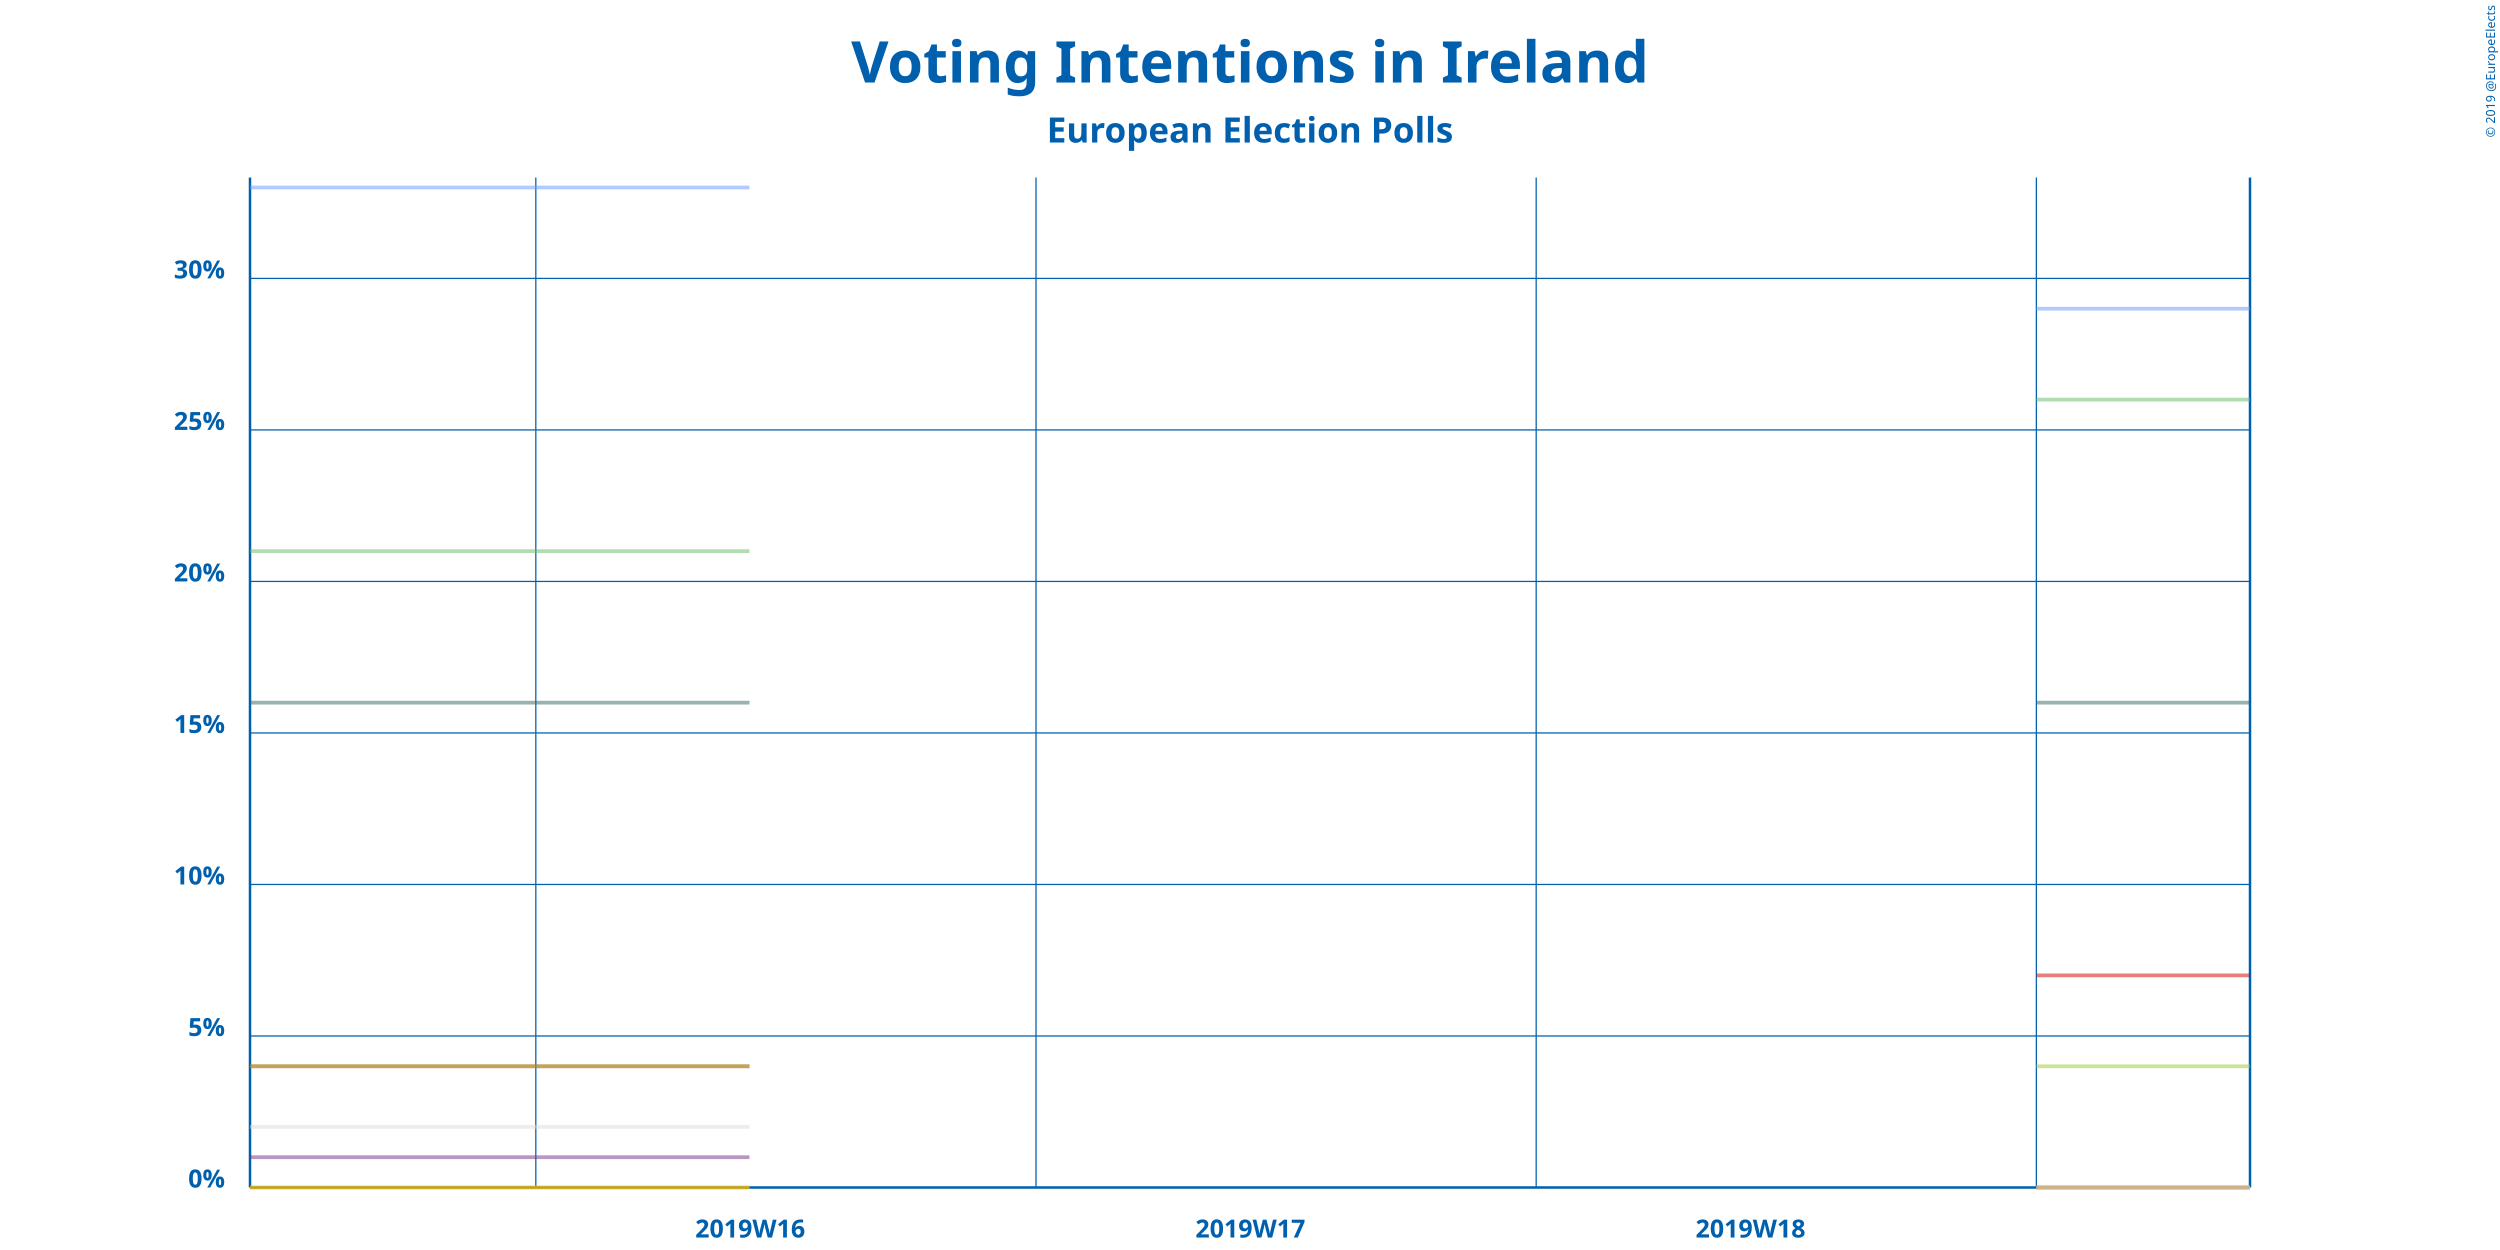
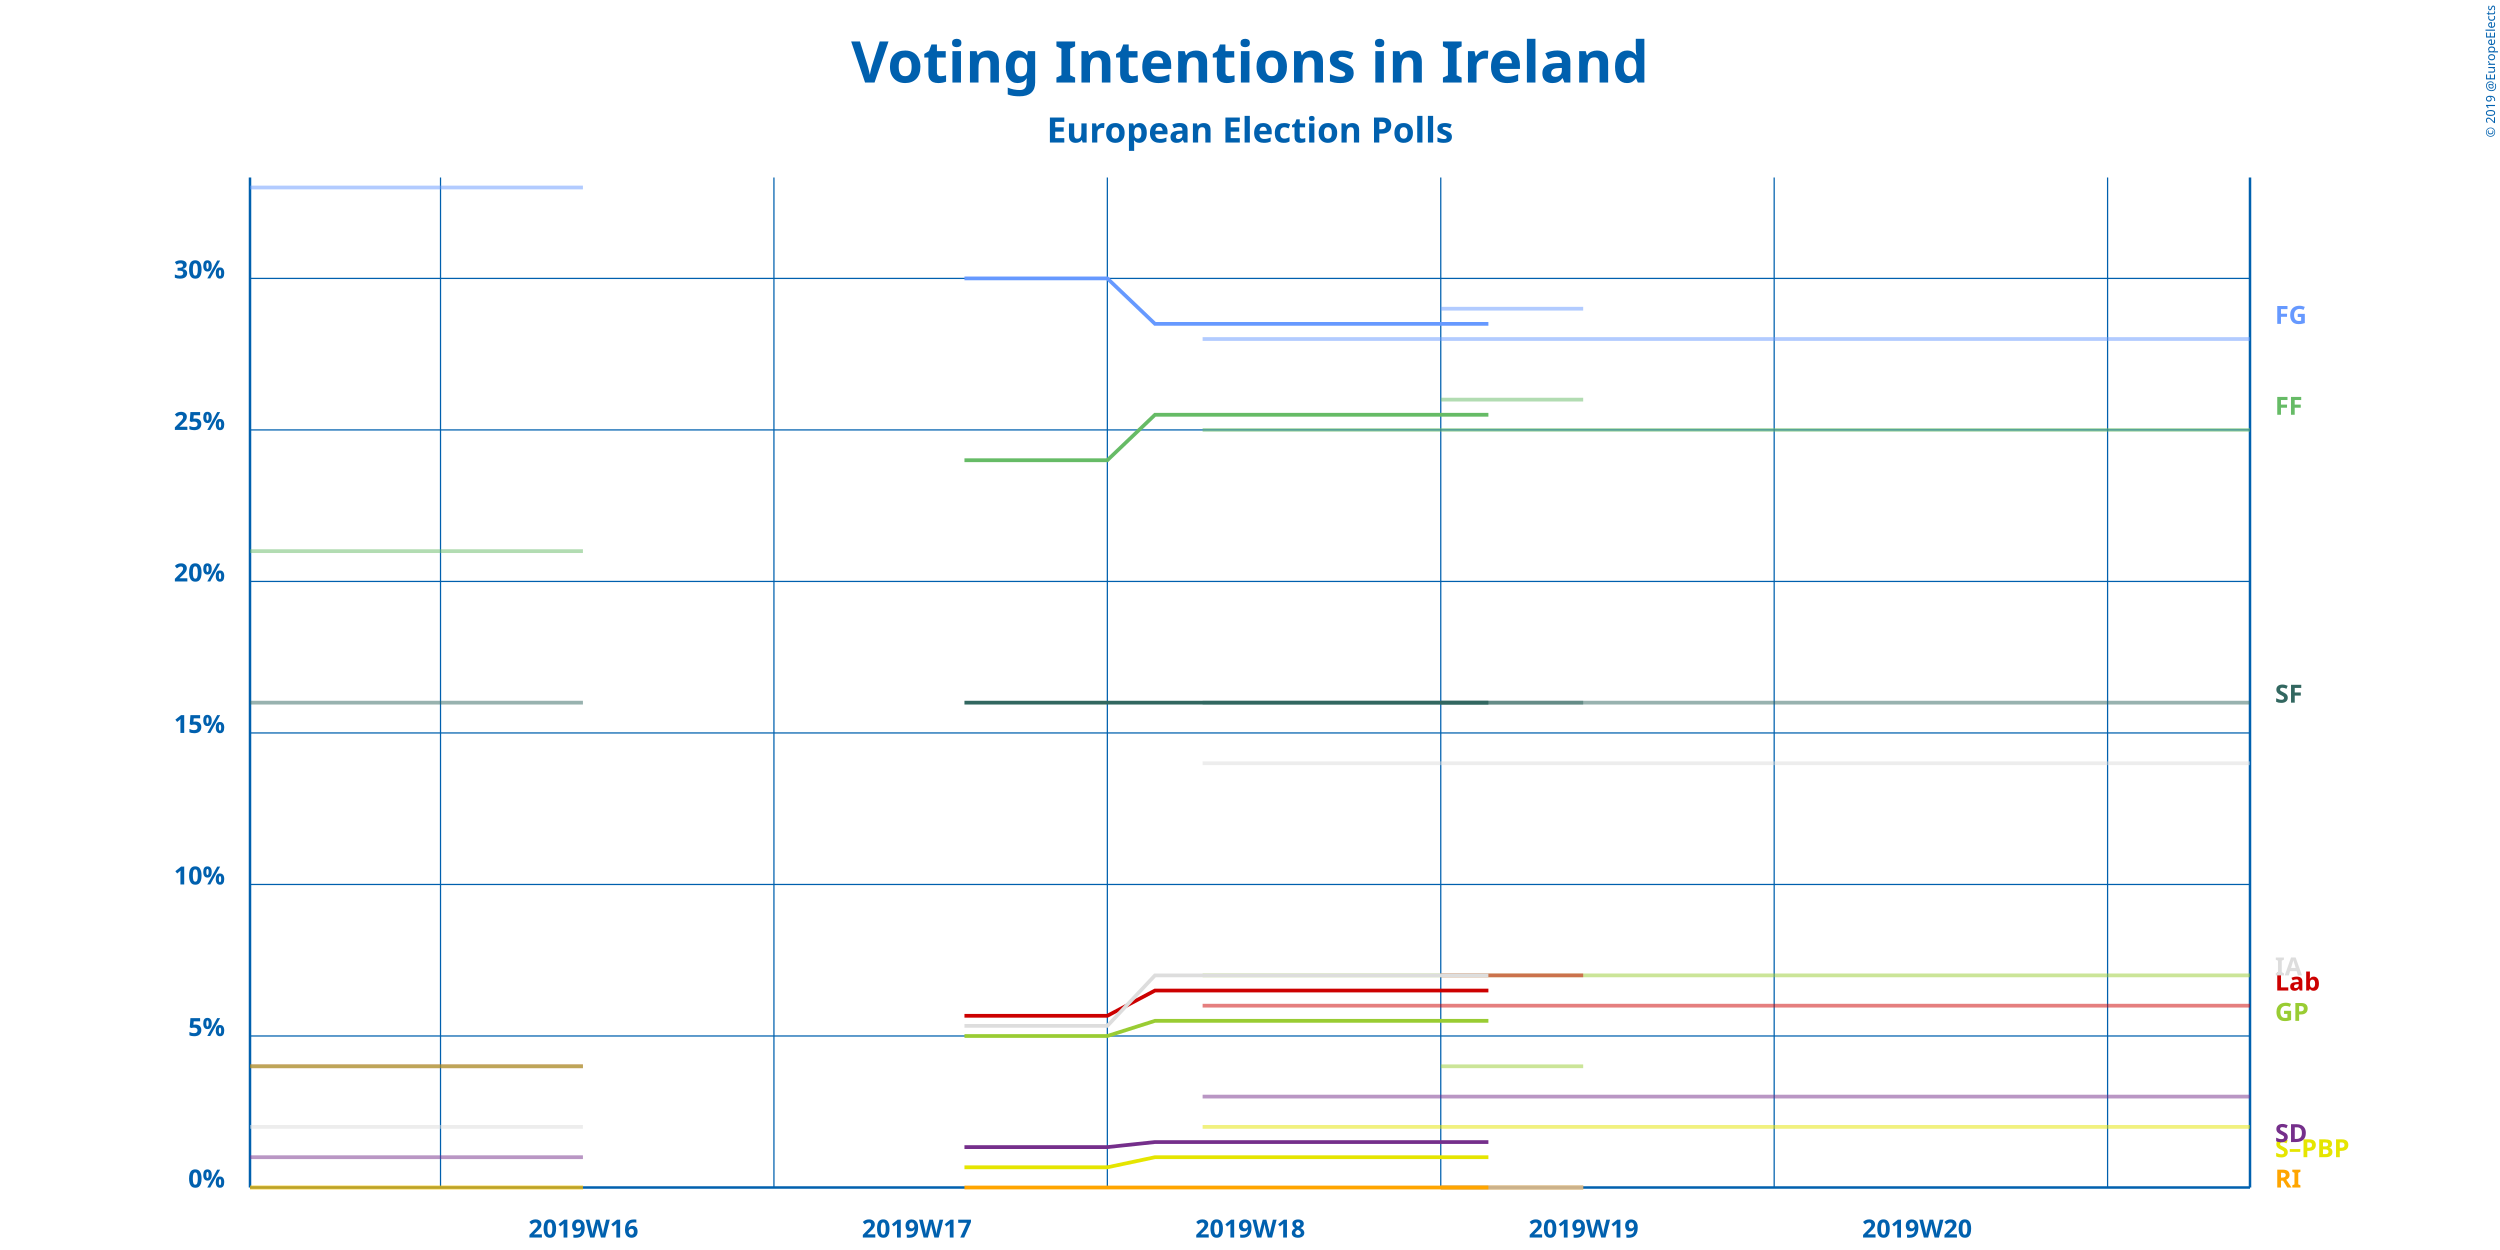
<svg HEIGHT="1000" WIDTH="2000">
  <rect fill="#FFFFFF" height="1000" stroke="none" width="2000" x="0" y="0" />
  <text fill="#0060AE" font-family="'Advent Pro'" font-size="46px" font-style="normal" font-weight="bold" text-align="center" text-anchor="middle" x="1000" y="66">Voting Intentions in Ireland</text>
  <text fill="#0060AE" font-family="'Advent Pro'" font-size="28px" font-style="normal" font-weight="bold" text-align="center" text-anchor="middle" x="1000" y="114">European Election Polls</text>
  <text fill="#0060AE" font-family="'Advent Pro'" font-size="10px" font-style="normal" font-weight="normal" text-align="center" text-anchor="end" transform="rotate(270)" x="-4" y="1996">© 2019 @EuropeElects</text>
  <g>
    <g>
      <line stroke="#0060AE" stroke-width="2" x1="200.0" x2="1800.0" y1="950.0" y2="950.0" />
      <text fill="#0060AE" font-family="'Advent Pro'" font-size="20px" font-style="normal" font-weight="bold" text-align="center" text-anchor="end" x="180.0" y="950.0">0%</text>
      <line stroke="#0060AE" stroke-width="2" x1="200.0" x2="200.0" y1="950.0" y2="142.0" />
      <line stroke="#0060AE" stroke-width="2" x1="1800.0" x2="1800.0" y1="950.0" y2="142.0" />
-       <line stroke="#0060AE" stroke-width="1" x1="428.653" x2="428.653" y1="950.0" y2="142.0" />
-       <text fill="#0060AE" font-family="'Advent Pro'" font-size="20px" font-style="normal" font-weight="bold" text-align="center" text-anchor="middle" x="600.143" y="990.0">2019W16</text>
-       <line stroke="#0060AE" stroke-width="1" x1="828.796" x2="828.796" y1="950.0" y2="142.0" />
-       <text fill="#0060AE" font-family="'Advent Pro'" font-size="20px" font-style="normal" font-weight="bold" text-align="center" text-anchor="middle" x="1000.286" y="990.0">2019W17</text>
-       <line stroke="#0060AE" stroke-width="1" x1="1228.939" x2="1228.939" y1="950.0" y2="142.0" />
-       <text fill="#0060AE" font-family="'Advent Pro'" font-size="20px" font-style="normal" font-weight="bold" text-align="center" text-anchor="middle" x="1400.429" y="990.0">2019W18</text>
-       <line stroke="#0060AE" stroke-width="1" x1="1629.082" x2="1629.082" y1="950.0" y2="142.0" />
+       <line stroke="#0060AE" stroke-width="1" x1="352.417" x2="352.417" y1="950.0" y2="142.0" />
+       <text fill="#0060AE" font-family="'Advent Pro'" font-size="20px" font-style="normal" font-weight="bold" text-align="center" text-anchor="middle" x="466.73" y="990.0">2019W16</text>
+       <line stroke="#0060AE" stroke-width="1" x1="619.147" x2="619.147" y1="950.0" y2="142.0" />
+       <text fill="#0060AE" font-family="'Advent Pro'" font-size="20px" font-style="normal" font-weight="bold" text-align="center" text-anchor="middle" x="733.46" y="990.0">2019W17</text>
+       <line stroke="#0060AE" stroke-width="1" x1="885.878" x2="885.878" y1="950.0" y2="142.0" />
+       <text fill="#0060AE" font-family="'Advent Pro'" font-size="20px" font-style="normal" font-weight="bold" text-align="center" text-anchor="middle" x="1000.191" y="990.0">2019W18</text>
+       <line stroke="#0060AE" stroke-width="1" x1="1152.608" x2="1152.608" y1="950.0" y2="142.0" />
+       <text fill="#0060AE" font-family="'Advent Pro'" font-size="20px" font-style="normal" font-weight="bold" text-align="center" text-anchor="middle" x="1266.921" y="990.0">2019W19</text>
+       <line stroke="#0060AE" stroke-width="1" x1="1419.338" x2="1419.338" y1="950.0" y2="142.0" />
+       <text fill="#0060AE" font-family="'Advent Pro'" font-size="20px" font-style="normal" font-weight="bold" text-align="center" text-anchor="middle" x="1533.651" y="990.0">2019W20</text>
+       <line stroke="#0060AE" stroke-width="1" x1="1686.068" x2="1686.068" y1="950.0" y2="142.0" />
      <line stroke="#0060AE" stroke-width="1" x1="200.0" x2="1800.0" y1="828.788" y2="828.788" />
      <text fill="#0060AE" font-family="'Advent Pro'" font-size="20px" font-style="normal" font-weight="bold" text-align="center" text-anchor="end" x="180.0" y="828.788">5%</text>
      <line stroke="#0060AE" stroke-width="1" x1="200.0" x2="1800.0" y1="707.576" y2="707.576" />
      <text fill="#0060AE" font-family="'Advent Pro'" font-size="20px" font-style="normal" font-weight="bold" text-align="center" text-anchor="end" x="180.0" y="707.576">10%</text>
      <line stroke="#0060AE" stroke-width="1" x1="200.0" x2="1800.0" y1="586.364" y2="586.364" />
      <text fill="#0060AE" font-family="'Advent Pro'" font-size="20px" font-style="normal" font-weight="bold" text-align="center" text-anchor="end" x="180.0" y="586.364">15%</text>
      <line stroke="#0060AE" stroke-width="1" x1="200.0" x2="1800.0" y1="465.152" y2="465.152" />
      <text fill="#0060AE" font-family="'Advent Pro'" font-size="20px" font-style="normal" font-weight="bold" text-align="center" text-anchor="end" x="180.0" y="465.152">20%</text>
      <line stroke="#0060AE" stroke-width="1" x1="200.0" x2="1800.0" y1="343.939" y2="343.939" />
      <text fill="#0060AE" font-family="'Advent Pro'" font-size="20px" font-style="normal" font-weight="bold" text-align="center" text-anchor="end" x="180.0" y="343.939">25%</text>
      <line stroke="#0060AE" stroke-width="1" x1="200.0" x2="1800.0" y1="222.727" y2="222.727" />
      <text fill="#0060AE" font-family="'Advent Pro'" font-size="20px" font-style="normal" font-weight="bold" text-align="center" text-anchor="end" x="180.0" y="222.727">30%</text>
    </g>
    <g>
-       <line stroke="#6699FF" stroke-opacity="0.5" stroke-width="3" x1="1629.082" x2="1800.0" y1="246.97" y2="246.97" />
-       <line stroke="#66BB66" stroke-opacity="0.5" stroke-width="3" x1="1629.082" x2="1800.0" y1="319.697" y2="319.697" />
-       <line stroke="#326760" stroke-opacity="0.5" stroke-width="3" x1="1629.082" x2="1800.0" y1="562.121" y2="562.121" />
-       <line stroke="#CC0000" stroke-opacity="0.5" stroke-width="3" x1="1629.082" x2="1800.0" y1="780.303" y2="780.303" />
-       <line stroke="#E5E500" stroke-opacity="0.5" stroke-width="3" x1="1629.082" x2="1800.0" y1="950.0" y2="950.0" />
-       <line stroke="#752F8B" stroke-opacity="0.5" stroke-width="3" x1="1629.082" x2="1800.0" y1="950.0" y2="950.0" />
-       <line stroke="#99CC33" stroke-opacity="0.5" stroke-width="3" x1="1629.082" x2="1800.0" y1="853.03" y2="853.03" />
-       <line stroke="#FFA500" stroke-opacity="0.5" stroke-width="3" x1="1629.082" x2="1800.0" y1="950.0" y2="950.0" />
-       <line stroke="#DDDDDD" stroke-opacity="0.5" stroke-width="3" x1="1629.082" x2="1800.0" y1="950.0" y2="950.0" />
-       <line stroke="#6699FF" stroke-opacity="0.5" stroke-width="3" x1="200.0" x2="599.571" y1="150.0" y2="150.0" />
-       <line stroke="#66BB66" stroke-opacity="0.5" stroke-width="3" x1="200.0" x2="599.571" y1="440.909" y2="440.909" />
-       <line stroke="#326760" stroke-opacity="0.5" stroke-width="3" x1="200.0" x2="599.571" y1="562.121" y2="562.121" />
-       <line stroke="#CC0000" stroke-opacity="0.5" stroke-width="3" x1="200.0" x2="599.571" y1="853.03" y2="853.03" />
-       <line stroke="#E5E500" stroke-opacity="0.5" stroke-width="3" x1="200.0" x2="599.571" y1="950.0" y2="950.0" />
-       <line stroke="#752F8B" stroke-opacity="0.5" stroke-width="3" x1="200.0" x2="599.571" y1="925.758" y2="925.758" />
-       <line stroke="#99CC33" stroke-opacity="0.5" stroke-width="3" x1="200.0" x2="599.571" y1="853.03" y2="853.03" />
-       <line stroke="#FFA500" stroke-opacity="0.5" stroke-width="3" x1="200.0" x2="599.571" y1="950.0" y2="950.0" />
-       <line stroke="#DDDDDD" stroke-opacity="0.5" stroke-width="3" x1="200.0" x2="599.571" y1="901.515" y2="901.515" />
+       <line stroke="#6699FF" stroke-opacity="0.5" stroke-width="3" x1="962.086" x2="1800.0" y1="271.212" y2="271.212" />
+       <line stroke="#66BB66" stroke-opacity="0.5" stroke-width="3" x1="962.086" x2="1800.0" y1="343.939" y2="343.939" />
+       <line stroke="#326760" stroke-opacity="0.5" stroke-width="3" x1="962.086" x2="1800.0" y1="562.121" y2="562.121" />
+       <line stroke="#CC0000" stroke-opacity="0.5" stroke-width="3" x1="962.086" x2="1800.0" y1="804.545" y2="804.545" />
+       <line stroke="#E5E500" stroke-opacity="0.5" stroke-width="3" x1="962.086" x2="1800.0" y1="901.515" y2="901.515" />
+       <line stroke="#752F8B" stroke-opacity="0.5" stroke-width="3" x1="962.086" x2="1800.0" y1="877.273" y2="877.273" />
+       <line stroke="#99CC33" stroke-opacity="0.5" stroke-width="3" x1="962.086" x2="1800.0" y1="780.303" y2="780.303" />
+       <line stroke="#DDDDDD" stroke-opacity="0.5" stroke-width="3" x1="962.086" x2="1800.0" y1="610.606" y2="610.606" />
+       <line stroke="#6699FF" stroke-opacity="0.5" stroke-width="3" x1="1152.608" x2="1266.54" y1="246.97" y2="246.97" />
+       <line stroke="#66BB66" stroke-opacity="0.5" stroke-width="3" x1="1152.608" x2="1266.54" y1="319.697" y2="319.697" />
+       <line stroke="#326760" stroke-opacity="0.5" stroke-width="3" x1="1152.608" x2="1266.54" y1="562.121" y2="562.121" />
+       <line stroke="#CC0000" stroke-opacity="0.5" stroke-width="3" x1="1152.608" x2="1266.54" y1="780.303" y2="780.303" />
+       <line stroke="#E5E500" stroke-opacity="0.5" stroke-width="3" x1="1152.608" x2="1266.54" y1="950.0" y2="950.0" />
+       <line stroke="#752F8B" stroke-opacity="0.5" stroke-width="3" x1="1152.608" x2="1266.54" y1="950.0" y2="950.0" />
+       <line stroke="#99CC33" stroke-opacity="0.5" stroke-width="3" x1="1152.608" x2="1266.54" y1="853.03" y2="853.03" />
+       <line stroke="#FFA500" stroke-opacity="0.5" stroke-width="3" x1="1152.608" x2="1266.54" y1="950.0" y2="950.0" />
+       <line stroke="#DDDDDD" stroke-opacity="0.5" stroke-width="3" x1="1152.608" x2="1266.54" y1="950.0" y2="950.0" />
+       <line stroke="#6699FF" stroke-opacity="0.5" stroke-width="3" x1="200.0" x2="466.349" y1="150.0" y2="150.0" />
+       <line stroke="#66BB66" stroke-opacity="0.5" stroke-width="3" x1="200.0" x2="466.349" y1="440.909" y2="440.909" />
+       <line stroke="#326760" stroke-opacity="0.5" stroke-width="3" x1="200.0" x2="466.349" y1="562.121" y2="562.121" />
+       <line stroke="#CC0000" stroke-opacity="0.5" stroke-width="3" x1="200.0" x2="466.349" y1="853.03" y2="853.03" />
+       <line stroke="#E5E500" stroke-opacity="0.5" stroke-width="3" x1="200.0" x2="466.349" y1="950.0" y2="950.0" />
+       <line stroke="#752F8B" stroke-opacity="0.5" stroke-width="3" x1="200.0" x2="466.349" y1="925.758" y2="925.758" />
+       <line stroke="#99CC33" stroke-opacity="0.5" stroke-width="3" x1="200.0" x2="466.349" y1="853.03" y2="853.03" />
+       <line stroke="#FFA500" stroke-opacity="0.5" stroke-width="3" x1="200.0" x2="466.349" y1="950.0" y2="950.0" />
+       <line stroke="#DDDDDD" stroke-opacity="0.5" stroke-width="3" x1="200.0" x2="466.349" y1="901.515" y2="901.515" />
    </g>
-     <g />
+     <g>
+       <polyline fill="none" points="771.565,222.727 809.669,222.727 847.773,222.727 885.878,222.727 923.982,259.091 962.086,259.091 1000.191,259.091 1038.295,259.091 1076.399,259.091 1114.503,259.091 1152.608,259.091 1190.712,259.091" stroke="#6699FF" stroke-width="3" />
+       <text fill="#6699FF" font-family="'Advent Pro'" font-size="20px" font-style="normal" font-weight="bold" text-align="center" text-anchor="start" x="1820.0" y="259.091">FG</text>
+       <polyline fill="none" points="771.565,368.182 809.669,368.182 847.773,368.182 885.878,368.182 923.982,331.818 962.086,331.818 1000.191,331.818 1038.295,331.818 1076.399,331.818 1114.503,331.818 1152.608,331.818 1190.712,331.818" stroke="#66BB66" stroke-width="3" />
+       <text fill="#66BB66" font-family="'Advent Pro'" font-size="20px" font-style="normal" font-weight="bold" text-align="center" text-anchor="start" x="1820.0" y="331.818">FF</text>
+       <polyline fill="none" points="771.565,562.121 809.669,562.121 847.773,562.121 885.878,562.121 923.982,562.121 962.086,562.121 1000.191,562.121 1038.295,562.121 1076.399,562.121 1114.503,562.121 1152.608,562.121 1190.712,562.121" stroke="#326760" stroke-width="3" />
+       <text fill="#326760" font-family="'Advent Pro'" font-size="20px" font-style="normal" font-weight="bold" text-align="center" text-anchor="start" x="1820.0" y="562.121">SF</text>
+       <polyline fill="none" points="771.565,812.626 809.669,812.626 847.773,812.626 885.878,812.626 923.982,792.424 962.086,792.424 1000.191,792.424 1038.295,792.424 1076.399,792.424 1114.503,792.424 1152.608,792.424 1190.712,792.424" stroke="#CC0000" stroke-width="3" />
+       <text fill="#CC0000" font-family="'Advent Pro'" font-size="20px" font-style="normal" font-weight="bold" text-align="center" text-anchor="start" x="1820.0" y="792.424">Lab</text>
+       <polyline fill="none" points="771.565,933.838 809.669,933.838 847.773,933.838 885.878,933.838 923.982,925.758 962.086,925.758 1000.191,925.758 1038.295,925.758 1076.399,925.758 1114.503,925.758 1152.608,925.758 1190.712,925.758" stroke="#E5E500" stroke-width="3" />
+       <text fill="#E5E500" font-family="'Advent Pro'" font-size="20px" font-style="normal" font-weight="bold" text-align="center" text-anchor="start" x="1820.0" y="925.758">S–PBP</text>
+       <polyline fill="none" points="771.565,917.677 809.669,917.677 847.773,917.677 885.878,917.677 923.982,913.636 962.086,913.636 1000.191,913.636 1038.295,913.636 1076.399,913.636 1114.503,913.636 1152.608,913.636 1190.712,913.636" stroke="#752F8B" stroke-width="3" />
+       <text fill="#752F8B" font-family="'Advent Pro'" font-size="20px" font-style="normal" font-weight="bold" text-align="center" text-anchor="start" x="1820.0" y="913.636">SD</text>
+       <polyline fill="none" points="771.565,828.788 809.669,828.788 847.773,828.788 885.878,828.788 923.982,816.667 962.086,816.667 1000.191,816.667 1038.295,816.667 1076.399,816.667 1114.503,816.667 1152.608,816.667 1190.712,816.667" stroke="#99CC33" stroke-width="3" />
+       <text fill="#99CC33" font-family="'Advent Pro'" font-size="20px" font-style="normal" font-weight="bold" text-align="center" text-anchor="start" x="1820.0" y="816.667">GP</text>
+       <polyline fill="none" points="771.565,950.0 809.669,950.0 847.773,950.0 885.878,950.0 923.982,950.0 962.086,950.0 1000.191,950.0 1038.295,950.0 1076.399,950.0 1114.503,950.0 1152.608,950.0 1190.712,950.0" stroke="#FFA500" stroke-width="3" />
+       <text fill="#FFA500" font-family="'Advent Pro'" font-size="20px" font-style="normal" font-weight="bold" text-align="center" text-anchor="start" x="1820.0" y="950.0">RI</text>
+       <polyline fill="none" points="771.565,820.707 809.669,820.707 847.773,820.707 885.878,820.707 923.982,780.303 962.086,780.303 1000.191,780.303 1038.295,780.303 1076.399,780.303 1114.503,780.303 1152.608,780.303 1190.712,780.303" stroke="#DDDDDD" stroke-width="3" />
+       <text fill="#DDDDDD" font-family="'Advent Pro'" font-size="20px" font-style="normal" font-weight="bold" text-align="center" text-anchor="start" x="1820.0" y="780.303">IA</text>
+     </g>
  </g>
</svg>
